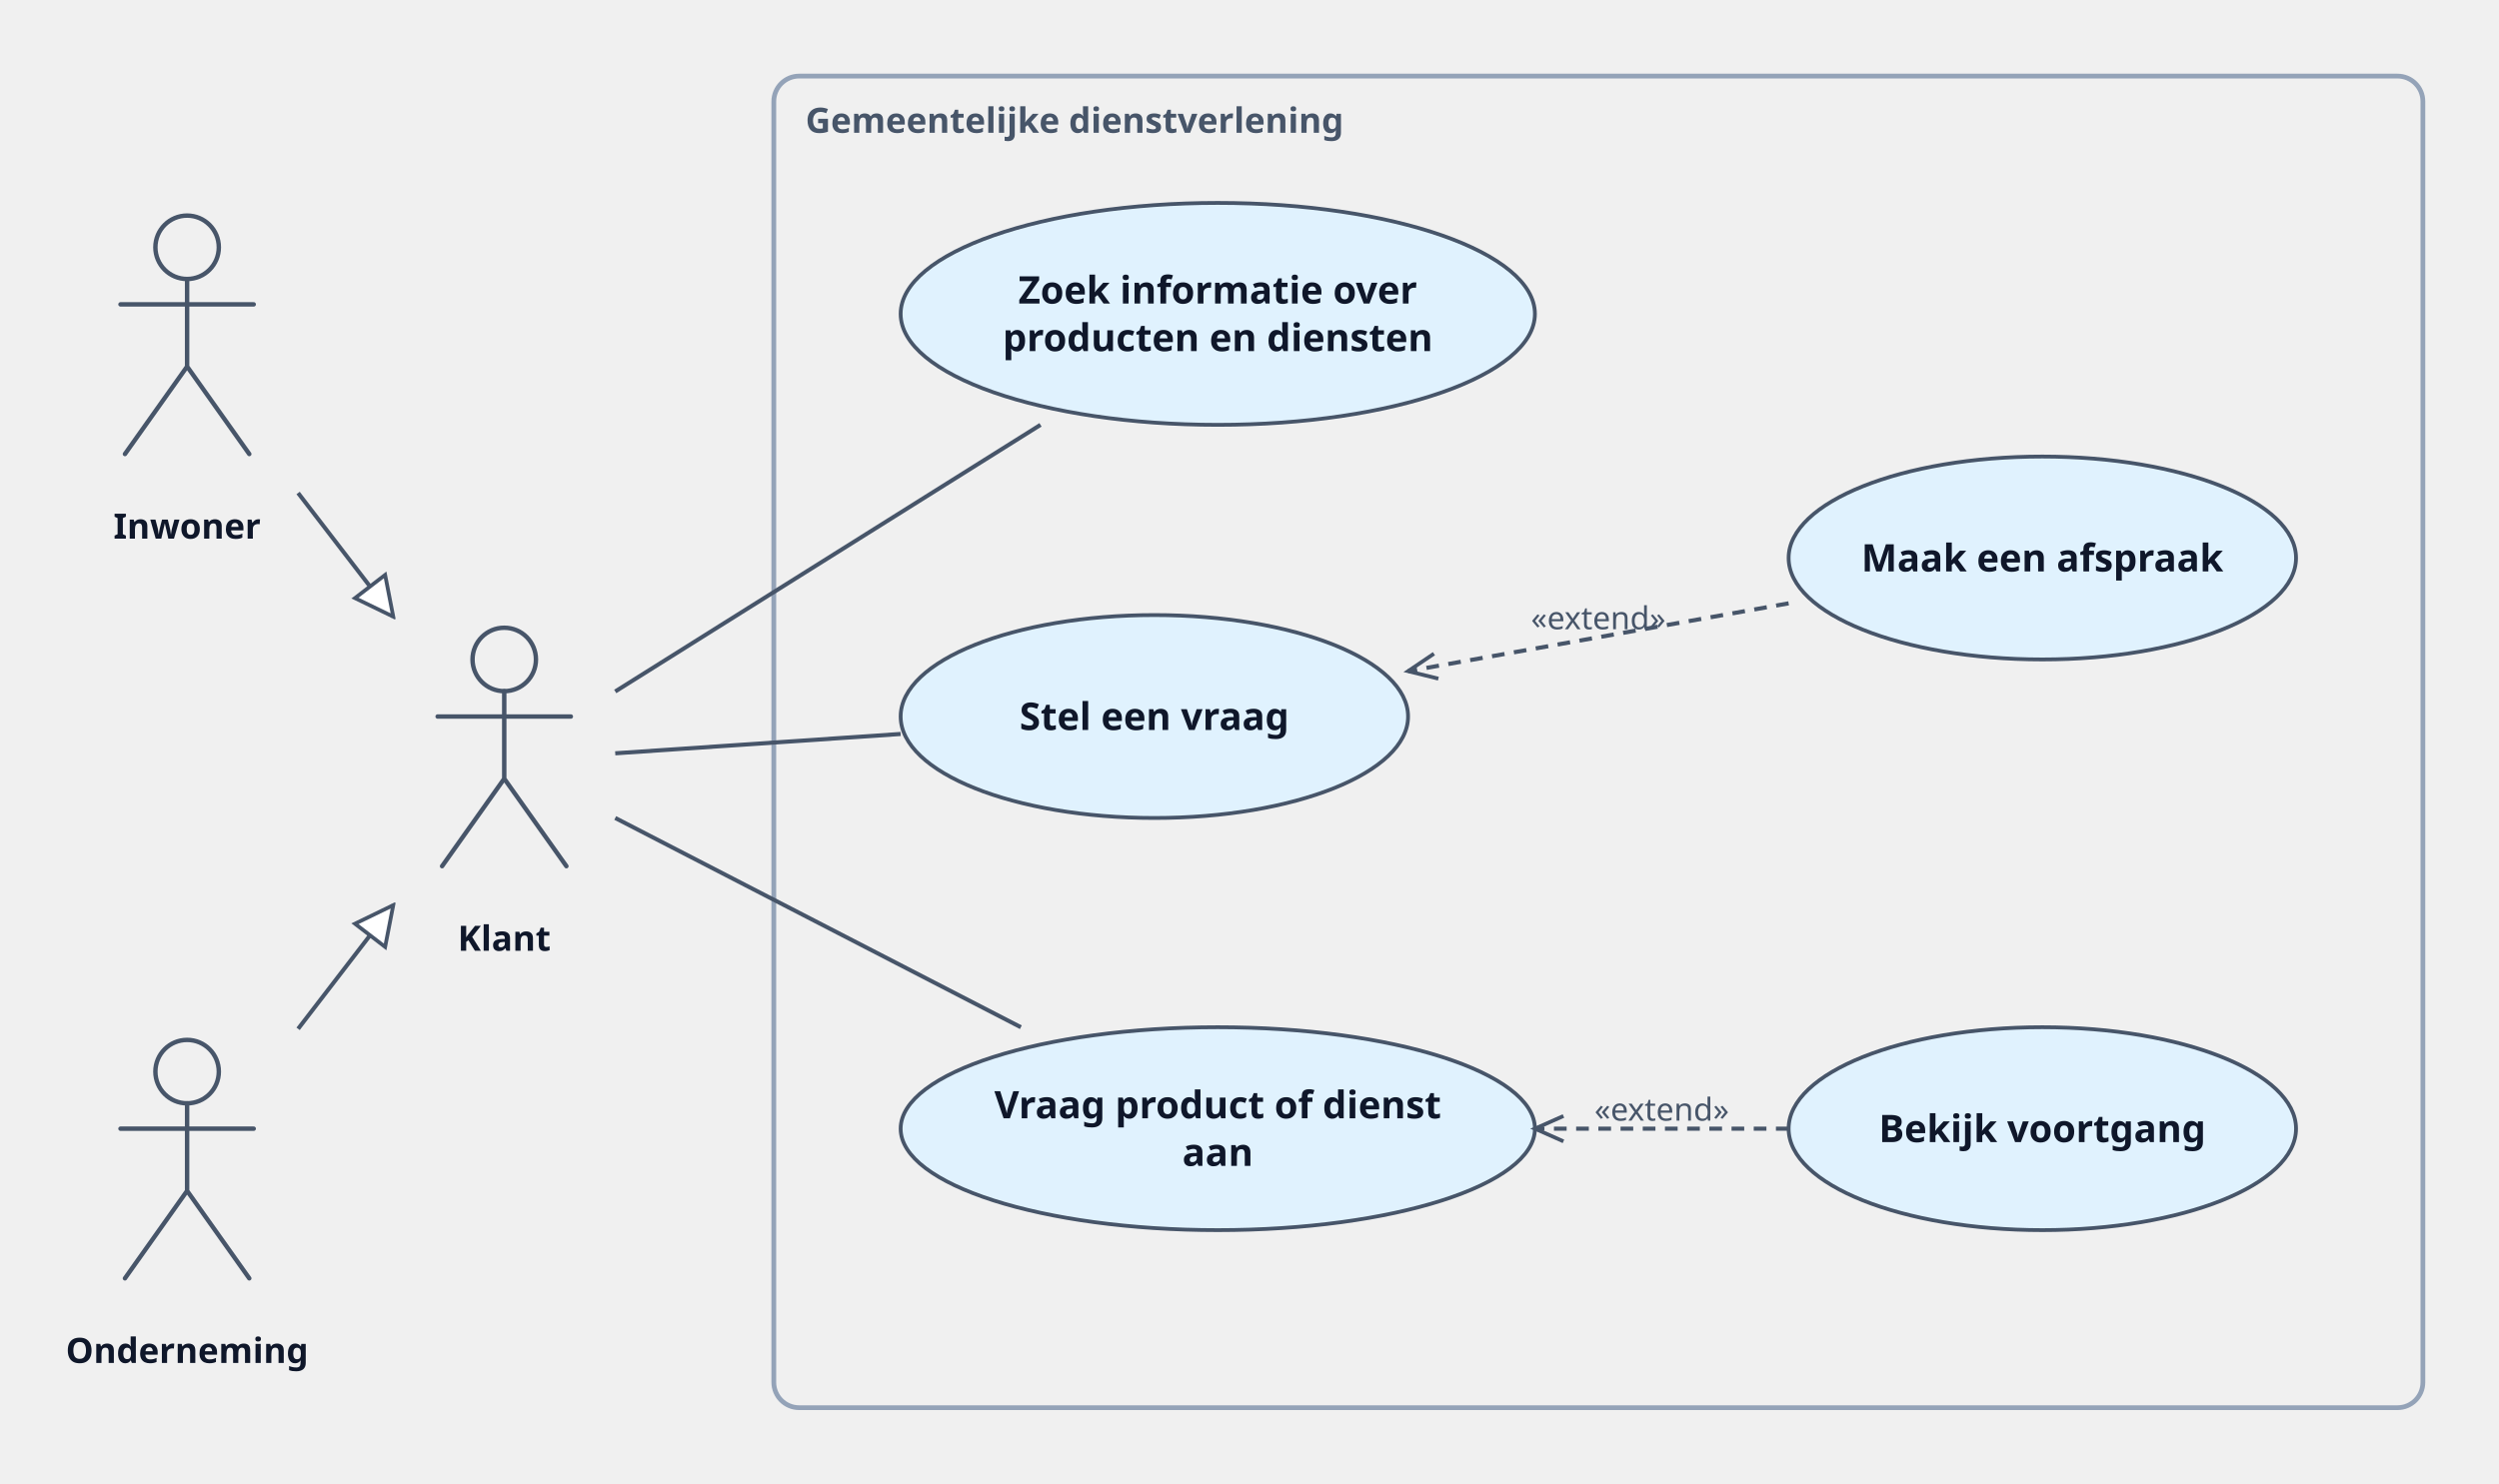
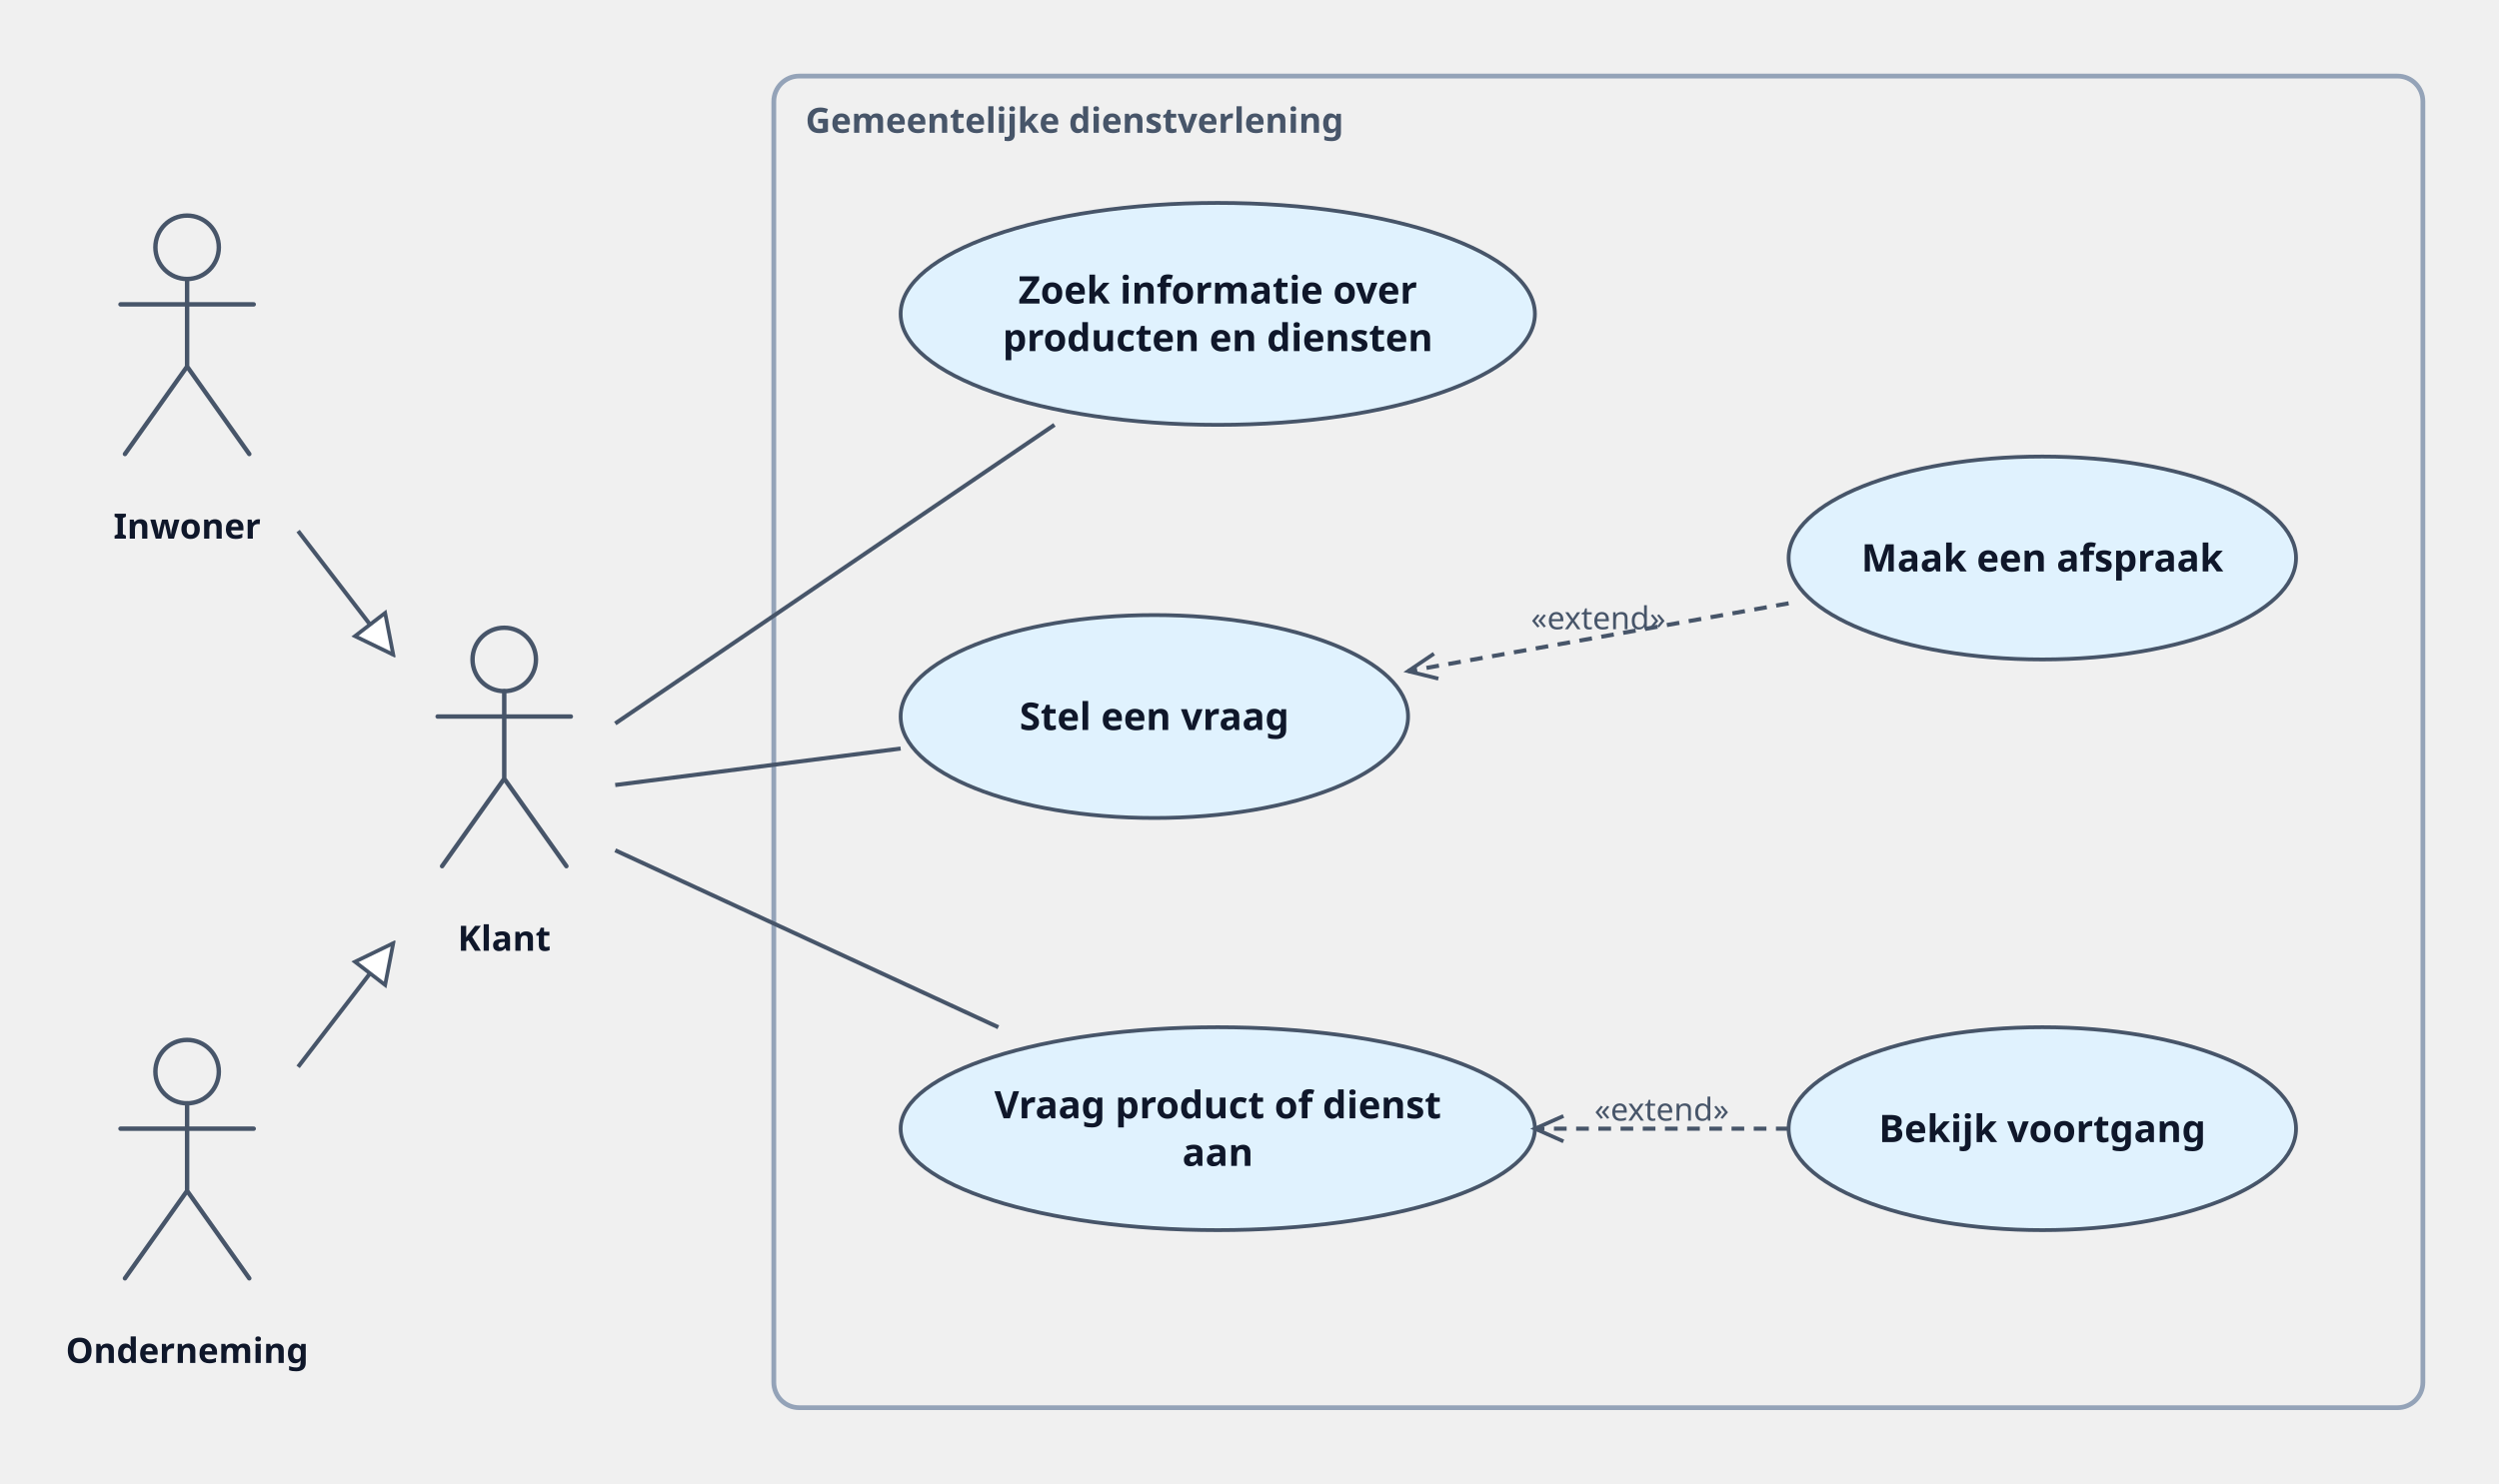
<svg xmlns="http://www.w3.org/2000/svg" viewBox="-24 -24 788 468" width="788" height="468" font-family="system-ui, Segoe UI, sans-serif" role="img">
  <defs>
    <marker id="d2-driehoek" markerWidth="14" markerHeight="14" refX="13" refY="7" orient="auto" markerUnits="userSpaceOnUse">
      <path d="M 1 1 L 13 7 L 1 13 Z" fill="#ffffff" stroke="#475569" stroke-width="1.2" />
    </marker>
    <marker id="d2-pijl-open" markerWidth="12" markerHeight="10" refX="10" refY="5" orient="auto" markerUnits="userSpaceOnUse">
      <path d="M 1 1 L 10 5 L 1 9" fill="none" stroke="#475569" stroke-width="1.2" />
    </marker>
  </defs>
  <rect x="220" y="0" width="520" height="420" rx="8" fill="none" stroke="#94a3b8" stroke-width="1.5" />
  <text x="230" y="14" text-anchor="start" font-size="11" font-weight="700" fill="#475569" dominant-baseline="middle">Gemeentelijke dienstverlening</text>
  <circle cx="35" cy="54" r="10" fill="none" stroke="#475569" stroke-width="1.4" />
  <path d="M 35 64 V 91.6 M 14 72 H 56 M 35 91.6 L 15.4 119.2 M 35 91.6 L 54.6 119.2" fill="none" stroke="#475569" stroke-width="1.4" stroke-linecap="round" />
  <text x="35" y="142" text-anchor="middle" font-size="11" font-weight="600" fill="#0f172a" dominant-baseline="middle">Inwoner</text>
  <ellipse cx="360" cy="75" rx="100" ry="35" fill="#e0f2fe" stroke="#475569" stroke-width="1.2" />
  <text x="360" y="67.5" text-anchor="middle" font-size="12" font-weight="600" fill="#0f172a" dominant-baseline="middle">Zoek informatie over</text>
  <text x="360" y="82.5" text-anchor="middle" font-size="12" font-weight="600" fill="#0f172a" dominant-baseline="middle">producten en diensten</text>
  <ellipse cx="620" cy="152" rx="80" ry="32" fill="#e0f2fe" stroke="#475569" stroke-width="1.2" />
  <text x="620" y="152" text-anchor="middle" font-size="12" font-weight="600" fill="#0f172a" dominant-baseline="middle">Maak een afspraak</text>
  <circle cx="135" cy="184" r="10" fill="none" stroke="#475569" stroke-width="1.4" />
  <path d="M 135 194 V 221.6 M 114 202 H 156 M 135 221.6 L 115.4 249.2 M 135 221.6 L 154.6 249.2" fill="none" stroke="#475569" stroke-width="1.4" stroke-linecap="round" />
  <text x="135" y="272" text-anchor="middle" font-size="11" font-weight="600" fill="#0f172a" dominant-baseline="middle">Klant</text>
  <ellipse cx="340" cy="202" rx="80" ry="32" fill="#e0f2fe" stroke="#475569" stroke-width="1.2" />
  <text x="340" y="202" text-anchor="middle" font-size="12" font-weight="600" fill="#0f172a" dominant-baseline="middle">Stel een vraag</text>
  <circle cx="35" cy="314" r="10" fill="none" stroke="#475569" stroke-width="1.4" />
  <path d="M 35 324 V 351.6 M 14 332 H 56 M 35 351.6 L 15.4 379.2 M 35 351.6 L 54.6 379.2" fill="none" stroke="#475569" stroke-width="1.4" stroke-linecap="round" />
  <text x="35" y="402" text-anchor="middle" font-size="11" font-weight="600" fill="#0f172a" dominant-baseline="middle">Onderneming</text>
  <ellipse cx="360" cy="332" rx="100" ry="32" fill="#e0f2fe" stroke="#475569" stroke-width="1.2" />
  <text x="360" y="324.5" text-anchor="middle" font-size="12" font-weight="600" fill="#0f172a" dominant-baseline="middle">Vraag product of dienst</text>
  <text x="360" y="339.5" text-anchor="middle" font-size="12" font-weight="600" fill="#0f172a" dominant-baseline="middle">aan</text>
  <ellipse cx="620" cy="332" rx="80" ry="32" fill="#e0f2fe" stroke="#475569" stroke-width="1.2" />
  <text x="620" y="332" text-anchor="middle" font-size="12" font-weight="600" fill="#0f172a" dominant-baseline="middle">Bekijk voortgang</text>
-   <line x1="70" y1="131.5" x2="100" y2="170.5" stroke="#475569" stroke-width="1.3" marker-end="url(#d2-driehoek)" />
-   <line x1="70" y1="300.5" x2="100" y2="261.5" stroke="#475569" stroke-width="1.3" marker-end="url(#d2-driehoek)" />
-   <line x1="170" y1="194.1" x2="304.1" y2="110" stroke="#475569" stroke-width="1.3" />
-   <line x1="170" y1="213.6" x2="260" y2="207.5" stroke="#475569" stroke-width="1.3" />
-   <line x1="170" y1="234" x2="297.9" y2="300" stroke="#475569" stroke-width="1.3" />
+   <line x1="70" y1="143.5" x2="100" y2="182.5" stroke="#475569" stroke-width="1.3" marker-end="url(#d2-driehoek)" />
+   <line x1="70" y1="312.5" x2="100" y2="273.5" stroke="#475569" stroke-width="1.3" marker-end="url(#d2-driehoek)" />
+   <line x1="170" y1="204.2" x2="308.5" y2="110" stroke="#475569" stroke-width="1.3" />
+   <line x1="170" y1="223.6" x2="260" y2="212.1" stroke="#475569" stroke-width="1.3" />
+   <line x1="170" y1="244.2" x2="290.8" y2="300" stroke="#475569" stroke-width="1.3" />
  <line x1="540" y1="166.3" x2="420" y2="187.7" stroke="#475569" stroke-width="1.3" stroke-dasharray="4 3" marker-end="url(#d2-pijl-open)" />
  <text x="480" y="171" text-anchor="middle" font-size="10" font-weight="normal" fill="#475569" dominant-baseline="middle">«extend»</text>
  <line x1="540" y1="332" x2="460" y2="332" stroke="#475569" stroke-width="1.3" stroke-dasharray="4 3" marker-end="url(#d2-pijl-open)" />
  <text x="500" y="326" text-anchor="middle" font-size="10" font-weight="normal" fill="#475569" dominant-baseline="middle">«extend»</text>
</svg>
